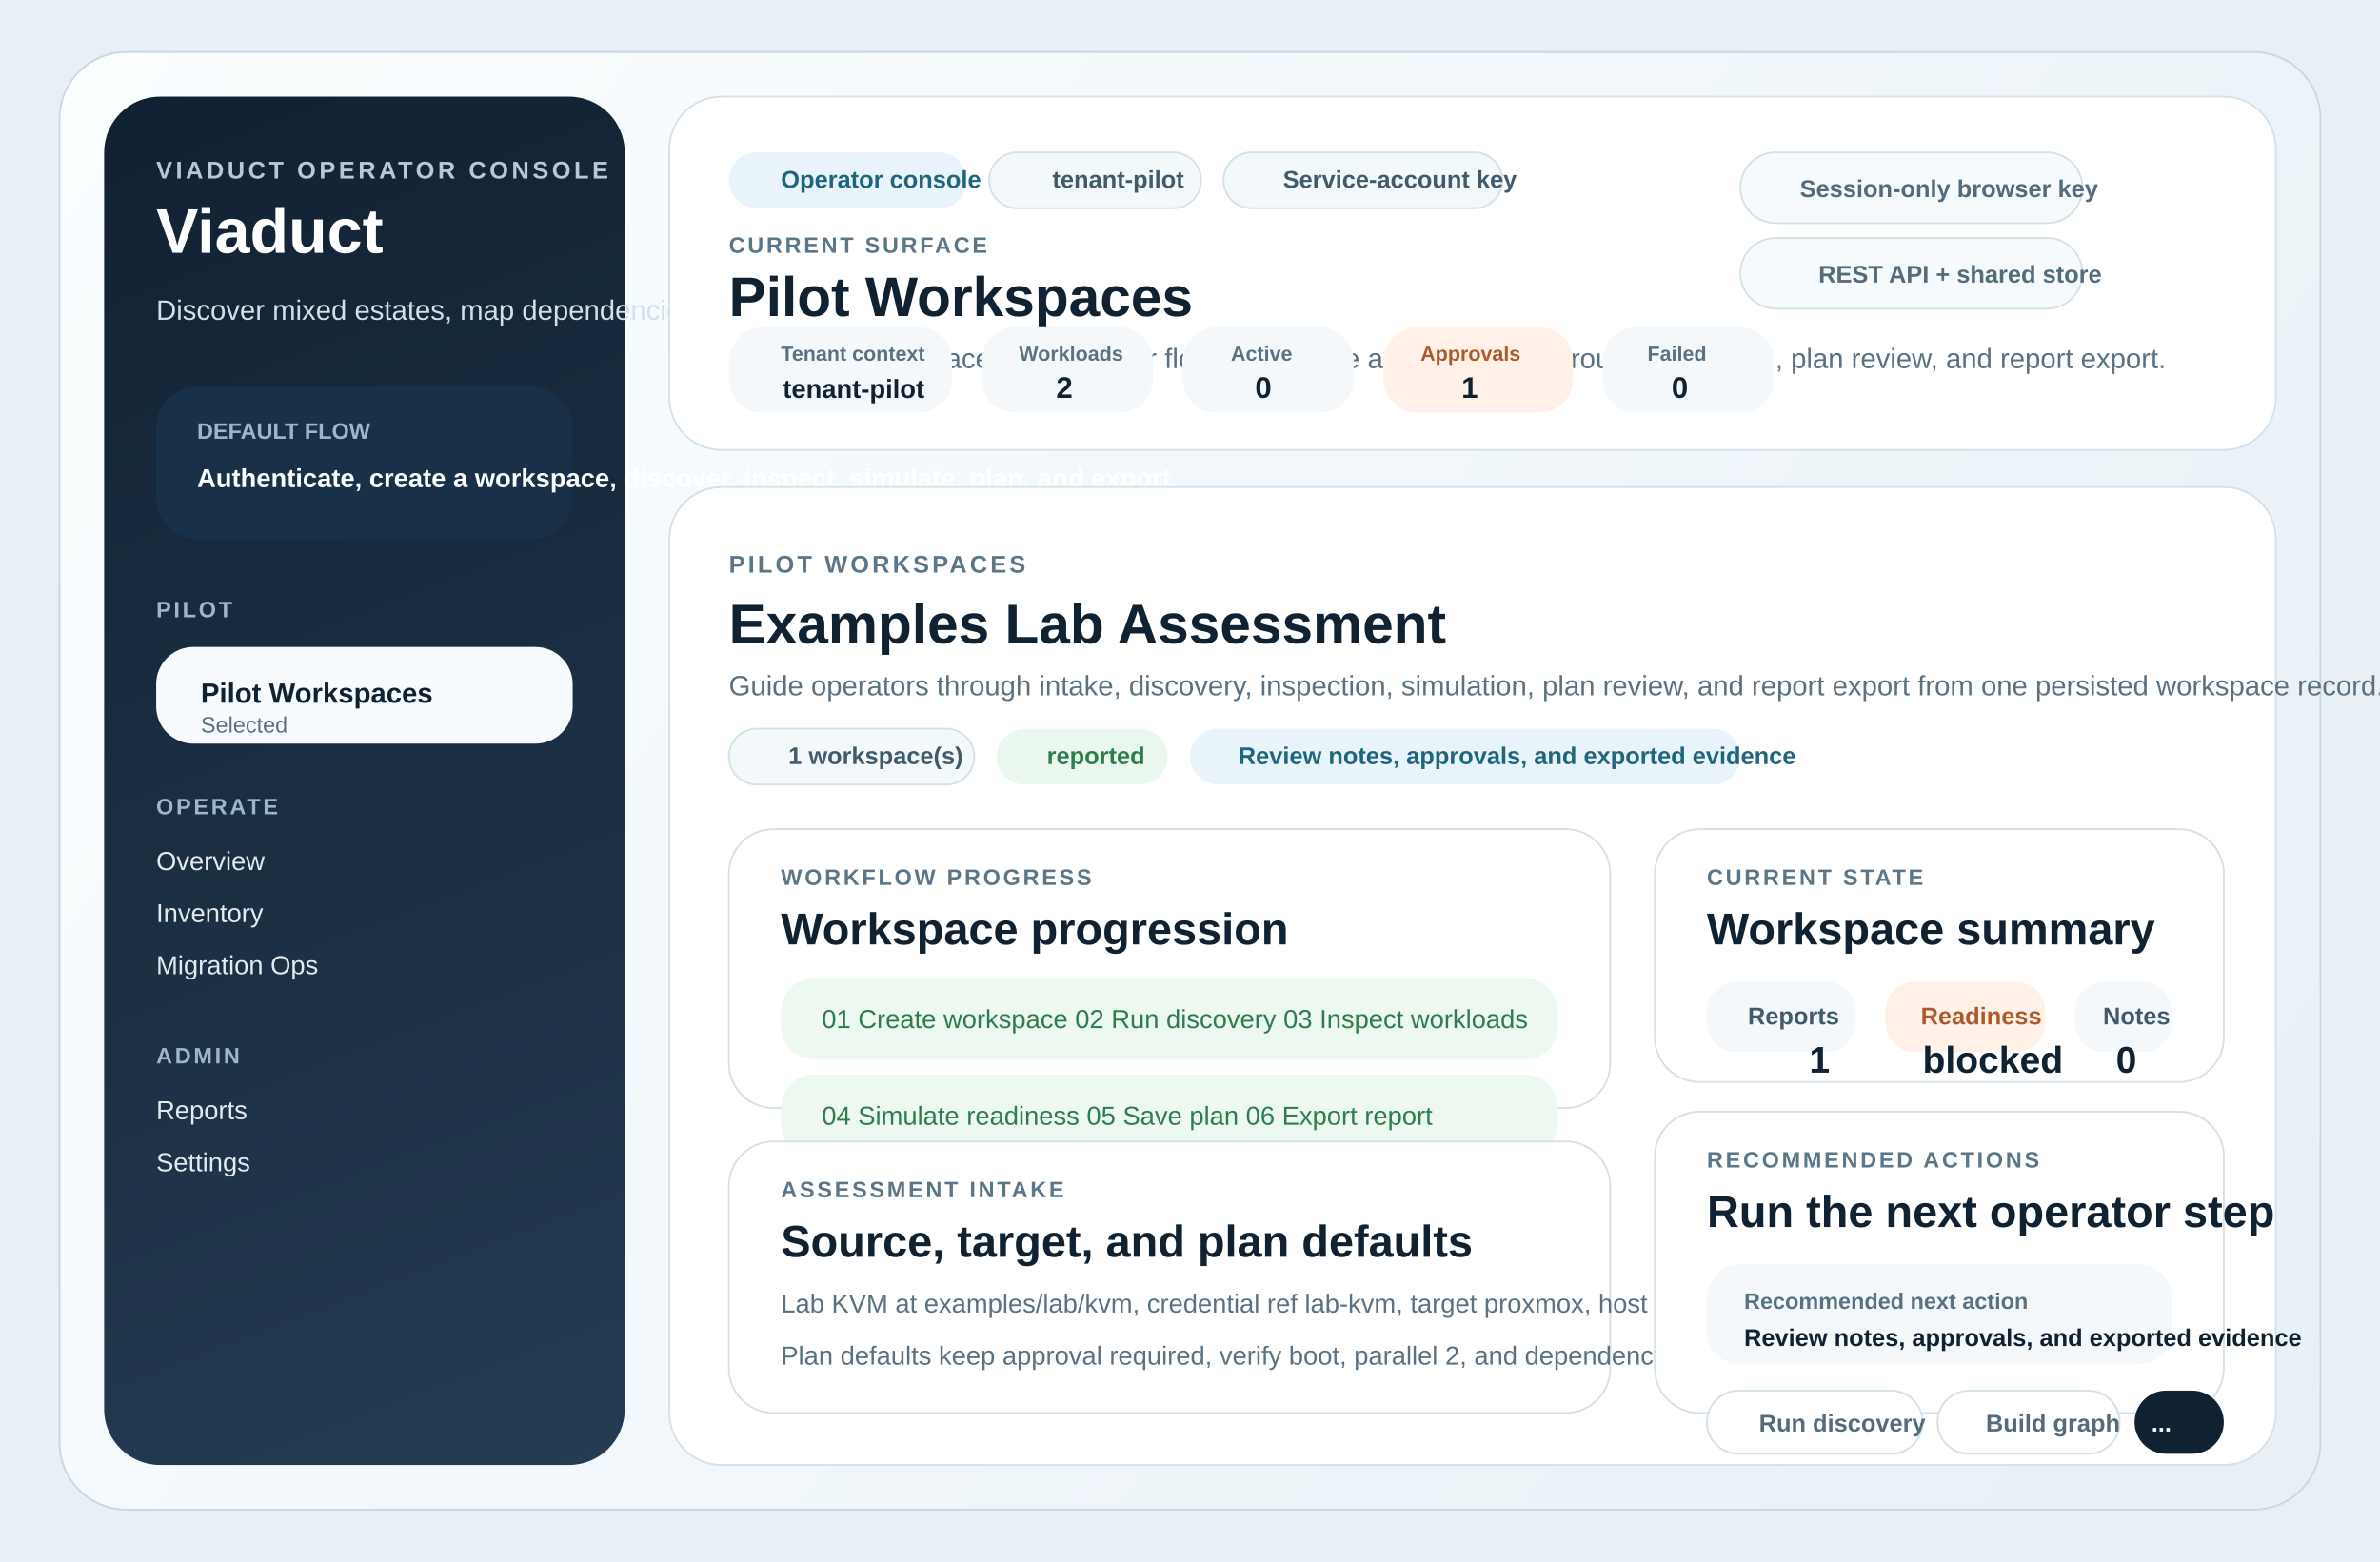
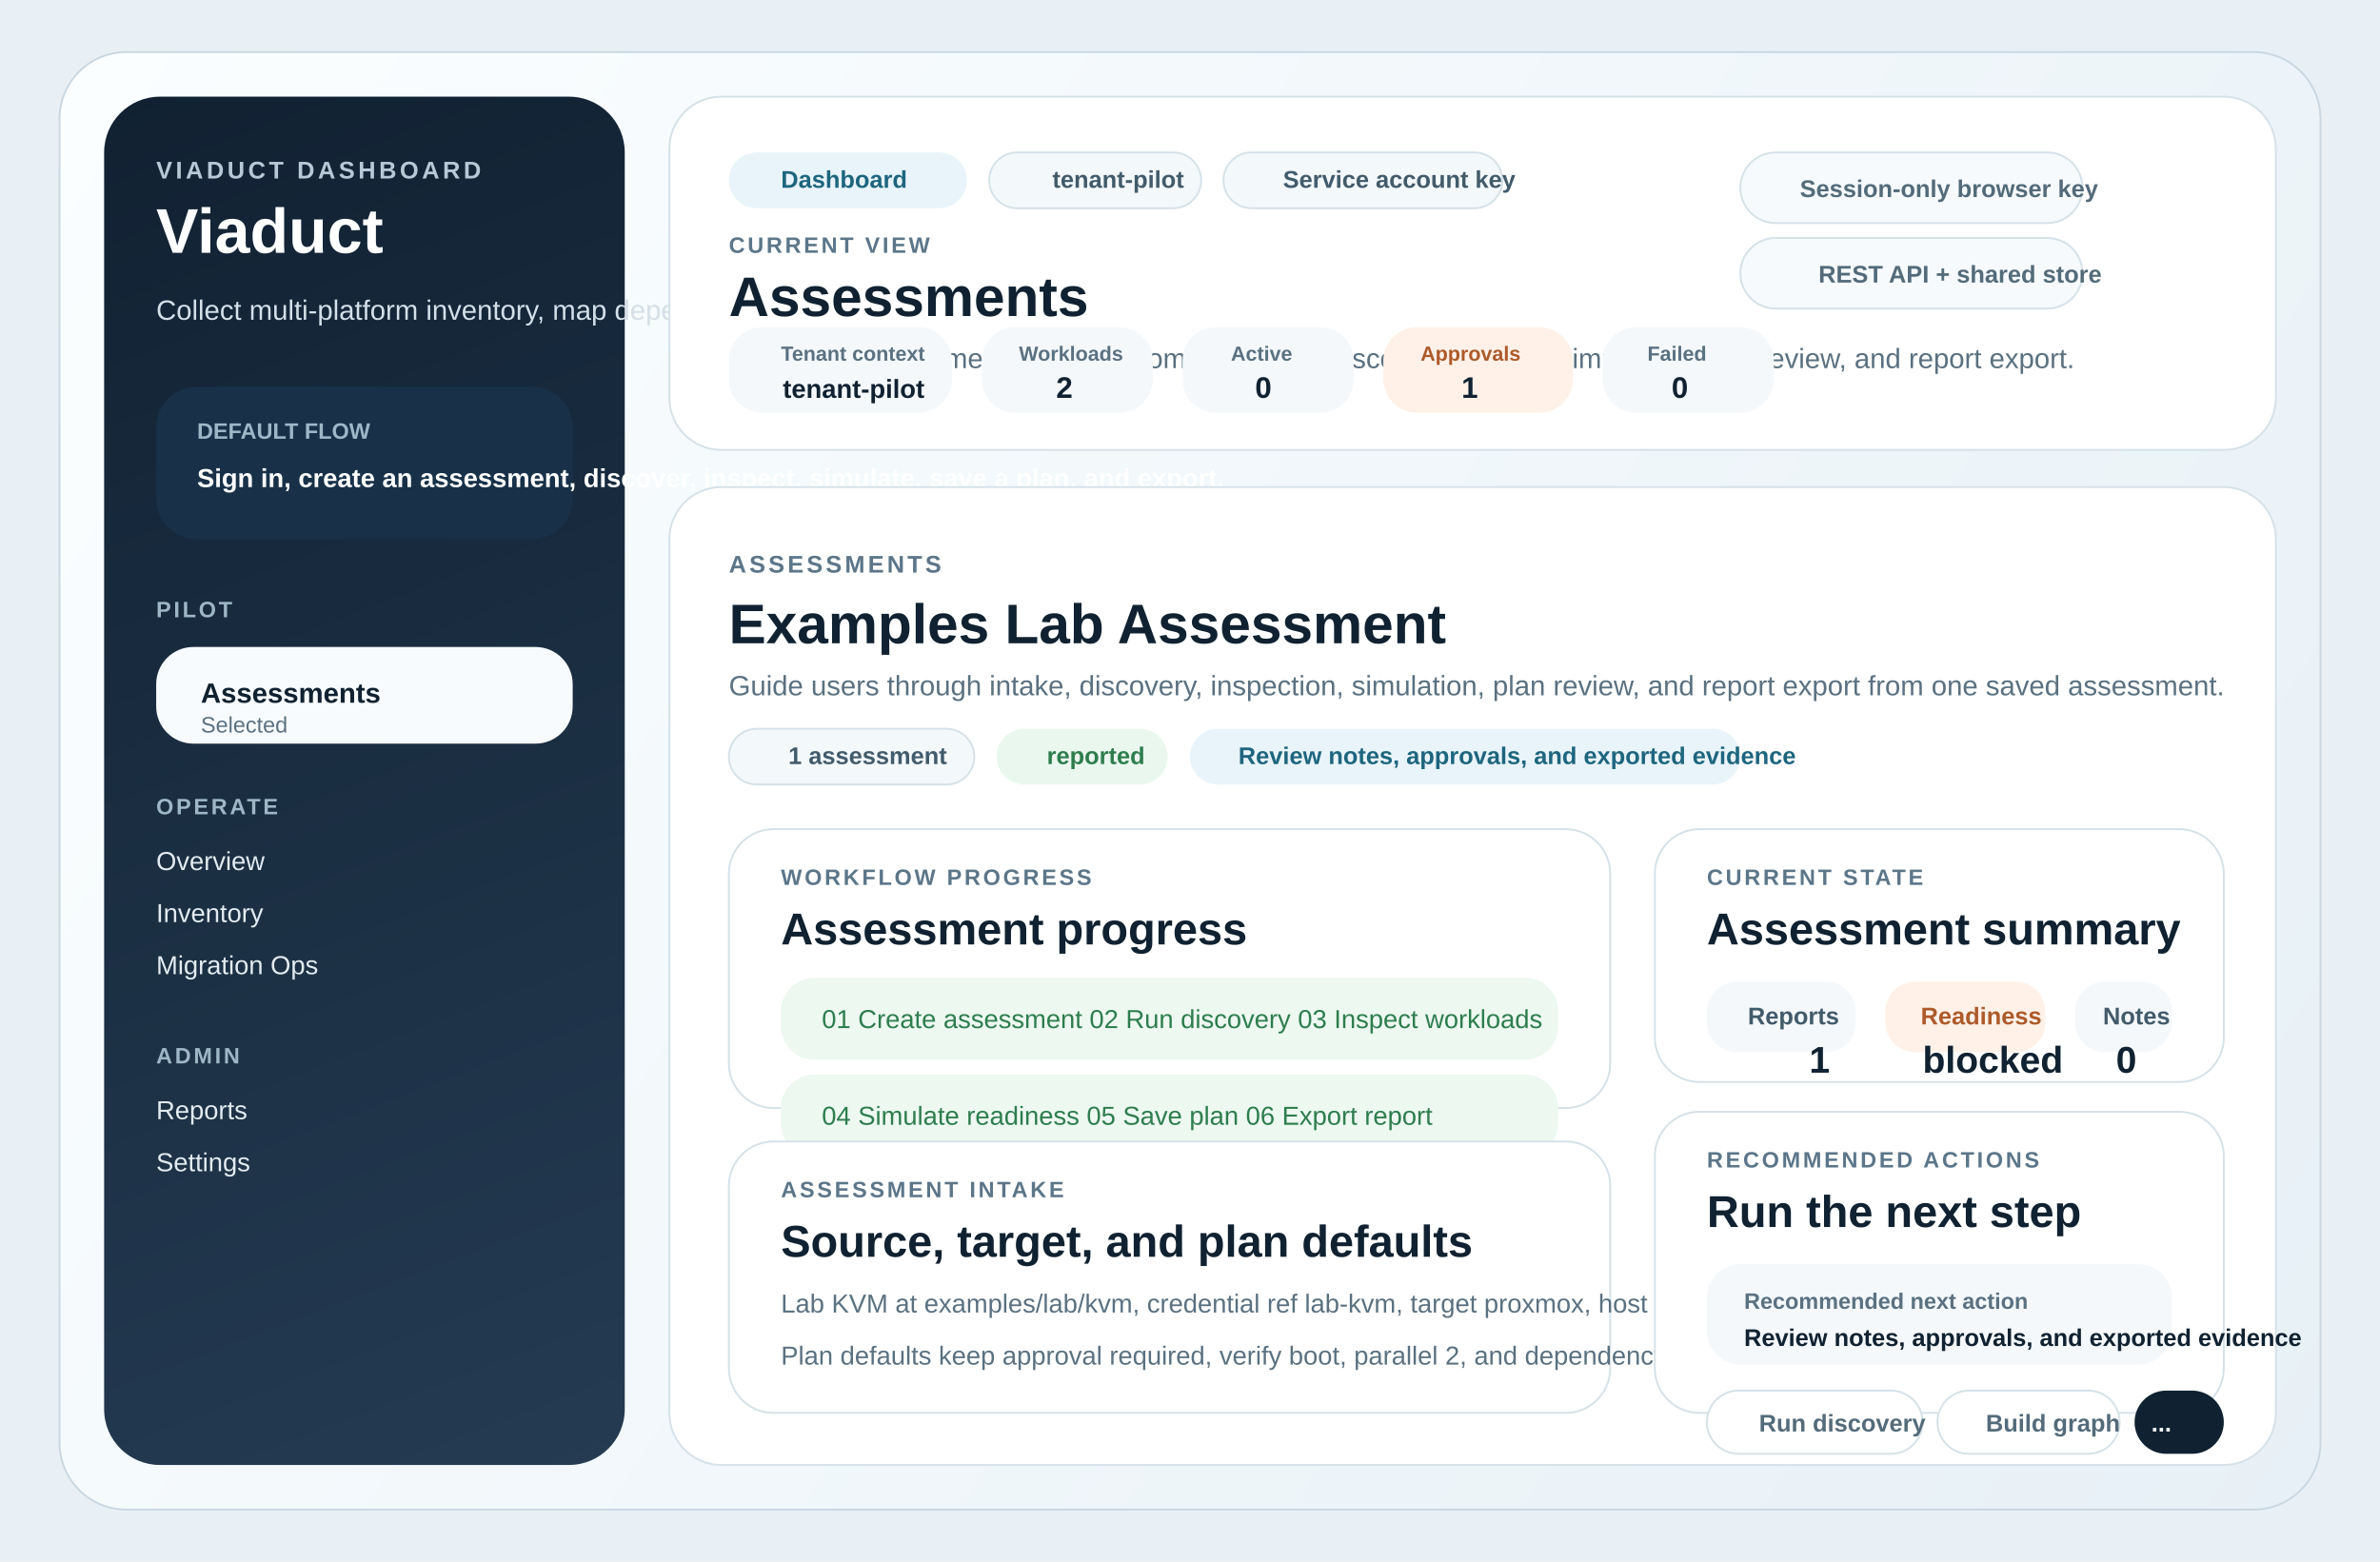
<svg xmlns="http://www.w3.org/2000/svg" width="1280" height="840" viewBox="0 0 1280 840" fill="none">
  <defs>
    <linearGradient id="sidebar" x1="56" y1="52" x2="336" y2="788" gradientUnits="userSpaceOnUse">
      <stop stop-color="#112132" />
      <stop offset="1" stop-color="#243B52" />
    </linearGradient>
    <linearGradient id="workspace-shell" x1="32" y1="28" x2="1248" y2="812" gradientUnits="userSpaceOnUse">
      <stop stop-color="#FBFEFF" />
      <stop offset="1" stop-color="#E7F0F6" />
    </linearGradient>
  </defs>
  <rect width="1280" height="840" fill="#E9F0F5" />
  <rect x="32" y="28" width="1216" height="784" rx="36" fill="url(#workspace-shell)" stroke="#C8D7E2" />
  <rect x="56" y="52" width="280" height="736" rx="30" fill="url(#sidebar)" />
-   <text x="84" y="96" fill="#B8C8D5" font-family="Segoe UI, Arial, sans-serif" font-size="13" font-weight="700" letter-spacing="1.8">VIADUCT OPERATOR CONSOLE</text>
+   <text x="84" y="96" fill="#B8C8D5" font-family="Segoe UI, Arial, sans-serif" font-size="13" font-weight="700" letter-spacing="1.8">VIADUCT DASHBOARD</text>
  <text x="84" y="136" fill="#FFFFFF" font-family="Segoe UI, Arial, sans-serif" font-size="34" font-weight="700">Viaduct</text>
-   <text x="84" y="172" fill="#D4DFE8" font-family="Segoe UI, Arial, sans-serif" font-size="15">Discover mixed estates, map dependencies, plan controlled migrations, and keep operator handoff data in one tenant-scoped system.</text>
+   <text x="84" y="172" fill="#D4DFE8" font-family="Segoe UI, Arial, sans-serif" font-size="15">Collect multi-platform inventory, map dependencies, plan controlled migrations, and keep handoff data in one tenant-scoped system.</text>
  <rect x="84" y="208" width="224" height="82" rx="22" fill="#183148" />
  <text x="106" y="236" fill="#9EB7C7" font-family="Segoe UI, Arial, sans-serif" font-size="12" font-weight="700">DEFAULT FLOW</text>
-   <text x="106" y="262" fill="#FFFFFF" font-family="Segoe UI, Arial, sans-serif" font-size="14" font-weight="700">Authenticate, create a workspace, discover, inspect, simulate, plan, and export.</text>
+   <text x="106" y="262" fill="#FFFFFF" font-family="Segoe UI, Arial, sans-serif" font-size="14" font-weight="700">Sign in, create an assessment, discover, inspect, simulate, save a plan, and export.</text>
  <text x="84" y="332" fill="#9EB7C7" font-family="Segoe UI, Arial, sans-serif" font-size="12" font-weight="700" letter-spacing="1.4">PILOT</text>
  <rect x="84" y="348" width="224" height="52" rx="20" fill="#F7FBFD" />
-   <text x="108" y="378" fill="#102231" font-family="Segoe UI, Arial, sans-serif" font-size="15" font-weight="700">Pilot Workspaces</text>
+   <text x="108" y="378" fill="#102231" font-family="Segoe UI, Arial, sans-serif" font-size="15" font-weight="700">Assessments</text>
  <text x="108" y="394" fill="#5A7181" font-family="Segoe UI, Arial, sans-serif" font-size="12">Selected</text>
  <text x="84" y="438" fill="#9EB7C7" font-family="Segoe UI, Arial, sans-serif" font-size="12" font-weight="700" letter-spacing="1.4">OPERATE</text>
  <text x="84" y="468" fill="#E3EBF1" font-family="Segoe UI, Arial, sans-serif" font-size="14">Overview</text>
  <text x="84" y="496" fill="#E3EBF1" font-family="Segoe UI, Arial, sans-serif" font-size="14">Inventory</text>
  <text x="84" y="524" fill="#E3EBF1" font-family="Segoe UI, Arial, sans-serif" font-size="14">Migration Ops</text>
  <text x="84" y="572" fill="#9EB7C7" font-family="Segoe UI, Arial, sans-serif" font-size="12" font-weight="700" letter-spacing="1.4">ADMIN</text>
  <text x="84" y="602" fill="#E3EBF1" font-family="Segoe UI, Arial, sans-serif" font-size="14">Reports</text>
  <text x="84" y="630" fill="#E3EBF1" font-family="Segoe UI, Arial, sans-serif" font-size="14">Settings</text>
  <rect x="360" y="52" width="864" height="190" rx="28" fill="#FFFFFF" stroke="#D5E1E8" />
  <rect x="392" y="82" width="128" height="30" rx="15" fill="#E8F4FA" />
-   <text x="420" y="101" fill="#1E657E" font-family="Segoe UI, Arial, sans-serif" font-size="13" font-weight="700">Operator console</text>
+   <text x="420" y="101" fill="#1E657E" font-family="Segoe UI, Arial, sans-serif" font-size="13" font-weight="700">Dashboard</text>
  <rect x="532" y="82" width="114" height="30" rx="15" fill="#F3F8FB" stroke="#D5E1E8" />
  <text x="566" y="101" fill="#425B6B" font-family="Segoe UI, Arial, sans-serif" font-size="13" font-weight="700">tenant-pilot</text>
  <rect x="658" y="82" width="150" height="30" rx="15" fill="#F3F8FB" stroke="#D5E1E8" />
-   <text x="690" y="101" fill="#425B6B" font-family="Segoe UI, Arial, sans-serif" font-size="13" font-weight="700">Service-account key</text>
-   <text x="392" y="136" fill="#5C7689" font-family="Segoe UI, Arial, sans-serif" font-size="12" font-weight="700" letter-spacing="1.4">CURRENT SURFACE</text>
-   <text x="392" y="170" fill="#102231" font-family="Segoe UI, Arial, sans-serif" font-size="30" font-weight="700">Pilot Workspaces</text>
-   <text x="392" y="198" fill="#5A7181" font-family="Segoe UI, Arial, sans-serif" font-size="15">Guide the workspace-first operator flow from intake and discovery through simulation, plan review, and report export.</text>
+   <text x="690" y="101" fill="#425B6B" font-family="Segoe UI, Arial, sans-serif" font-size="13" font-weight="700">Service account key</text>
+   <text x="392" y="136" fill="#5C7689" font-family="Segoe UI, Arial, sans-serif" font-size="12" font-weight="700" letter-spacing="1.4">CURRENT VIEW</text>
+   <text x="392" y="170" fill="#102231" font-family="Segoe UI, Arial, sans-serif" font-size="30" font-weight="700">Assessments</text>
+   <text x="392" y="198" fill="#5A7181" font-family="Segoe UI, Arial, sans-serif" font-size="15">Guide the assessment workflow from intake and discovery through simulation, plan review, and report export.</text>
  <rect x="936" y="82" width="184" height="38" rx="19" fill="#F6FAFC" stroke="#D5E1E8" />
  <text x="968" y="106" fill="#536B7A" font-family="Segoe UI, Arial, sans-serif" font-size="13" font-weight="700">Session-only browser key</text>
  <rect x="936" y="128" width="184" height="38" rx="19" fill="#F6FAFC" stroke="#D5E1E8" />
  <text x="978" y="152" fill="#536B7A" font-family="Segoe UI, Arial, sans-serif" font-size="13" font-weight="700">REST API + shared store</text>
  <rect x="392" y="176" width="120" height="46" rx="18" fill="#F4F8FB" />
  <text x="420" y="194" fill="#5A7181" font-family="Segoe UI, Arial, sans-serif" font-size="11" font-weight="700">Tenant context</text>
  <text x="421" y="214" fill="#102231" font-family="Segoe UI, Arial, sans-serif" font-size="14" font-weight="700">tenant-pilot</text>
  <rect x="528" y="176" width="92" height="46" rx="18" fill="#F4F8FB" />
  <text x="548" y="194" fill="#5A7181" font-family="Segoe UI, Arial, sans-serif" font-size="11" font-weight="700">Workloads</text>
  <text x="568" y="214" fill="#102231" font-family="Segoe UI, Arial, sans-serif" font-size="16" font-weight="700">2</text>
  <rect x="636" y="176" width="92" height="46" rx="18" fill="#F4F8FB" />
  <text x="662" y="194" fill="#5A7181" font-family="Segoe UI, Arial, sans-serif" font-size="11" font-weight="700">Active</text>
  <text x="675" y="214" fill="#102231" font-family="Segoe UI, Arial, sans-serif" font-size="16" font-weight="700">0</text>
  <rect x="744" y="176" width="102" height="46" rx="18" fill="#FFF1E8" />
  <text x="764" y="194" fill="#AD5A2A" font-family="Segoe UI, Arial, sans-serif" font-size="11" font-weight="700">Approvals</text>
  <text x="786" y="214" fill="#102231" font-family="Segoe UI, Arial, sans-serif" font-size="16" font-weight="700">1</text>
  <rect x="862" y="176" width="92" height="46" rx="18" fill="#F4F8FB" />
  <text x="886" y="194" fill="#5A7181" font-family="Segoe UI, Arial, sans-serif" font-size="11" font-weight="700">Failed</text>
  <text x="899" y="214" fill="#102231" font-family="Segoe UI, Arial, sans-serif" font-size="16" font-weight="700">0</text>
  <rect x="360" y="262" width="864" height="526" rx="28" fill="#FFFFFF" stroke="#D5E1E8" />
-   <text x="392" y="308" fill="#5C7689" font-family="Segoe UI, Arial, sans-serif" font-size="13" font-weight="700" letter-spacing="1.6">PILOT WORKSPACES</text>
+   <text x="392" y="308" fill="#5C7689" font-family="Segoe UI, Arial, sans-serif" font-size="13" font-weight="700" letter-spacing="1.6">ASSESSMENTS</text>
  <text x="392" y="346" fill="#102231" font-family="Segoe UI, Arial, sans-serif" font-size="30" font-weight="700">Examples Lab Assessment</text>
-   <text x="392" y="374" fill="#5A7181" font-family="Segoe UI, Arial, sans-serif" font-size="15">Guide operators through intake, discovery, inspection, simulation, plan review, and report export from one persisted workspace record.</text>
+   <text x="392" y="374" fill="#5A7181" font-family="Segoe UI, Arial, sans-serif" font-size="15">Guide users through intake, discovery, inspection, simulation, plan review, and report export from one saved assessment.</text>
  <rect x="392" y="392" width="132" height="30" rx="15" fill="#F3F8FB" stroke="#D5E1E8" />
-   <text x="424" y="411" fill="#425B6B" font-family="Segoe UI, Arial, sans-serif" font-size="13" font-weight="700">1 workspace(s)</text>
+   <text x="424" y="411" fill="#425B6B" font-family="Segoe UI, Arial, sans-serif" font-size="13" font-weight="700">1 assessment</text>
  <rect x="536" y="392" width="92" height="30" rx="15" fill="#EAF7EE" />
  <text x="563" y="411" fill="#2E7D4D" font-family="Segoe UI, Arial, sans-serif" font-size="13" font-weight="700">reported</text>
  <rect x="640" y="392" width="296" height="30" rx="15" fill="#E8F4FA" />
  <text x="666" y="411" fill="#1E657E" font-family="Segoe UI, Arial, sans-serif" font-size="13" font-weight="700">Review notes, approvals, and exported evidence</text>
  <rect x="392" y="446" width="474" height="150" rx="24" fill="#FFFFFF" stroke="#D5E1E8" />
  <text x="420" y="476" fill="#5C7689" font-family="Segoe UI, Arial, sans-serif" font-size="12" font-weight="700" letter-spacing="1.4">WORKFLOW PROGRESS</text>
-   <text x="420" y="508" fill="#102231" font-family="Segoe UI, Arial, sans-serif" font-size="24" font-weight="700">Workspace progression</text>
+   <text x="420" y="508" fill="#102231" font-family="Segoe UI, Arial, sans-serif" font-size="24" font-weight="700">Assessment progress</text>
  <rect x="420" y="526" width="418" height="44" rx="18" fill="#ECF8F0" />
-   <text x="442" y="553" fill="#2E7D4D" font-family="Segoe UI, Arial, sans-serif" font-size="14">01 Create workspace  02 Run discovery  03 Inspect workloads</text>
+   <text x="442" y="553" fill="#2E7D4D" font-family="Segoe UI, Arial, sans-serif" font-size="14">01 Create assessment  02 Run discovery  03 Inspect workloads</text>
  <rect x="420" y="578" width="418" height="44" rx="18" fill="#ECF8F0" />
  <text x="442" y="605" fill="#2E7D4D" font-family="Segoe UI, Arial, sans-serif" font-size="14">04 Simulate readiness  05 Save plan  06 Export report</text>
  <rect x="392" y="614" width="474" height="146" rx="24" fill="#FFFFFF" stroke="#D5E1E8" />
  <text x="420" y="644" fill="#5C7689" font-family="Segoe UI, Arial, sans-serif" font-size="12" font-weight="700" letter-spacing="1.4">ASSESSMENT INTAKE</text>
  <text x="420" y="676" fill="#102231" font-family="Segoe UI, Arial, sans-serif" font-size="24" font-weight="700">Source, target, and plan defaults</text>
  <text x="420" y="706" fill="#5A7181" font-family="Segoe UI, Arial, sans-serif" font-size="14">Lab KVM at examples/lab/kvm, credential ref lab-kvm, target proxmox, host pve-node-01, storage local-lvm, network vmbr0.</text>
  <text x="420" y="734" fill="#5A7181" font-family="Segoe UI, Arial, sans-serif" font-size="14">Plan defaults keep approval required, verify boot, parallel 2, and dependency-aware wave planning explicit.</text>
  <rect x="890" y="446" width="306" height="136" rx="24" fill="#FFFFFF" stroke="#D5E1E8" />
  <text x="918" y="476" fill="#5C7689" font-family="Segoe UI, Arial, sans-serif" font-size="12" font-weight="700" letter-spacing="1.4">CURRENT STATE</text>
-   <text x="918" y="508" fill="#102231" font-family="Segoe UI, Arial, sans-serif" font-size="24" font-weight="700">Workspace summary</text>
+   <text x="918" y="508" fill="#102231" font-family="Segoe UI, Arial, sans-serif" font-size="24" font-weight="700">Assessment summary</text>
  <rect x="918" y="528" width="80" height="38" rx="16" fill="#F4F8FB" />
  <text x="940" y="551" fill="#425B6B" font-family="Segoe UI, Arial, sans-serif" font-size="13" font-weight="700">Reports</text>
  <text x="973" y="577" fill="#102231" font-family="Segoe UI, Arial, sans-serif" font-size="20" font-weight="700">1</text>
  <rect x="1014" y="528" width="86" height="38" rx="16" fill="#FFF1E8" />
  <text x="1033" y="551" fill="#AD5A2A" font-family="Segoe UI, Arial, sans-serif" font-size="13" font-weight="700">Readiness</text>
  <text x="1034" y="577" fill="#102231" font-family="Segoe UI, Arial, sans-serif" font-size="20" font-weight="700">blocked</text>
  <rect x="1116" y="528" width="52" height="38" rx="16" fill="#F4F8FB" />
  <text x="1131" y="551" fill="#425B6B" font-family="Segoe UI, Arial, sans-serif" font-size="13" font-weight="700">Notes</text>
  <text x="1138" y="577" fill="#102231" font-family="Segoe UI, Arial, sans-serif" font-size="20" font-weight="700">0</text>
  <rect x="890" y="598" width="306" height="162" rx="24" fill="#FFFFFF" stroke="#D5E1E8" />
  <text x="918" y="628" fill="#5C7689" font-family="Segoe UI, Arial, sans-serif" font-size="12" font-weight="700" letter-spacing="1.4">RECOMMENDED ACTIONS</text>
-   <text x="918" y="660" fill="#102231" font-family="Segoe UI, Arial, sans-serif" font-size="24" font-weight="700">Run the next operator step</text>
+   <text x="918" y="660" fill="#102231" font-family="Segoe UI, Arial, sans-serif" font-size="24" font-weight="700">Run the next step</text>
  <rect x="918" y="680" width="250" height="54" rx="18" fill="#F4F8FB" />
  <text x="938" y="704" fill="#5A7181" font-family="Segoe UI, Arial, sans-serif" font-size="12" font-weight="700">Recommended next action</text>
  <text x="938" y="724" fill="#102231" font-family="Segoe UI, Arial, sans-serif" font-size="13" font-weight="700">Review notes, approvals, and exported evidence</text>
  <rect x="918" y="748" width="116" height="34" rx="17" fill="#FFFFFF" stroke="#D5E1E8" />
  <text x="946" y="770" fill="#536B7A" font-family="Segoe UI, Arial, sans-serif" font-size="13" font-weight="700">Run discovery</text>
  <rect x="1042" y="748" width="98" height="34" rx="17" fill="#FFFFFF" stroke="#D5E1E8" />
  <text x="1068" y="770" fill="#536B7A" font-family="Segoe UI, Arial, sans-serif" font-size="13" font-weight="700">Build graph</text>
  <rect x="1148" y="748" width="48" height="34" rx="17" fill="#102231" />
  <text x="1157" y="770" fill="#FFFFFF" font-family="Segoe UI, Arial, sans-serif" font-size="13" font-weight="700">...</text>
</svg>
